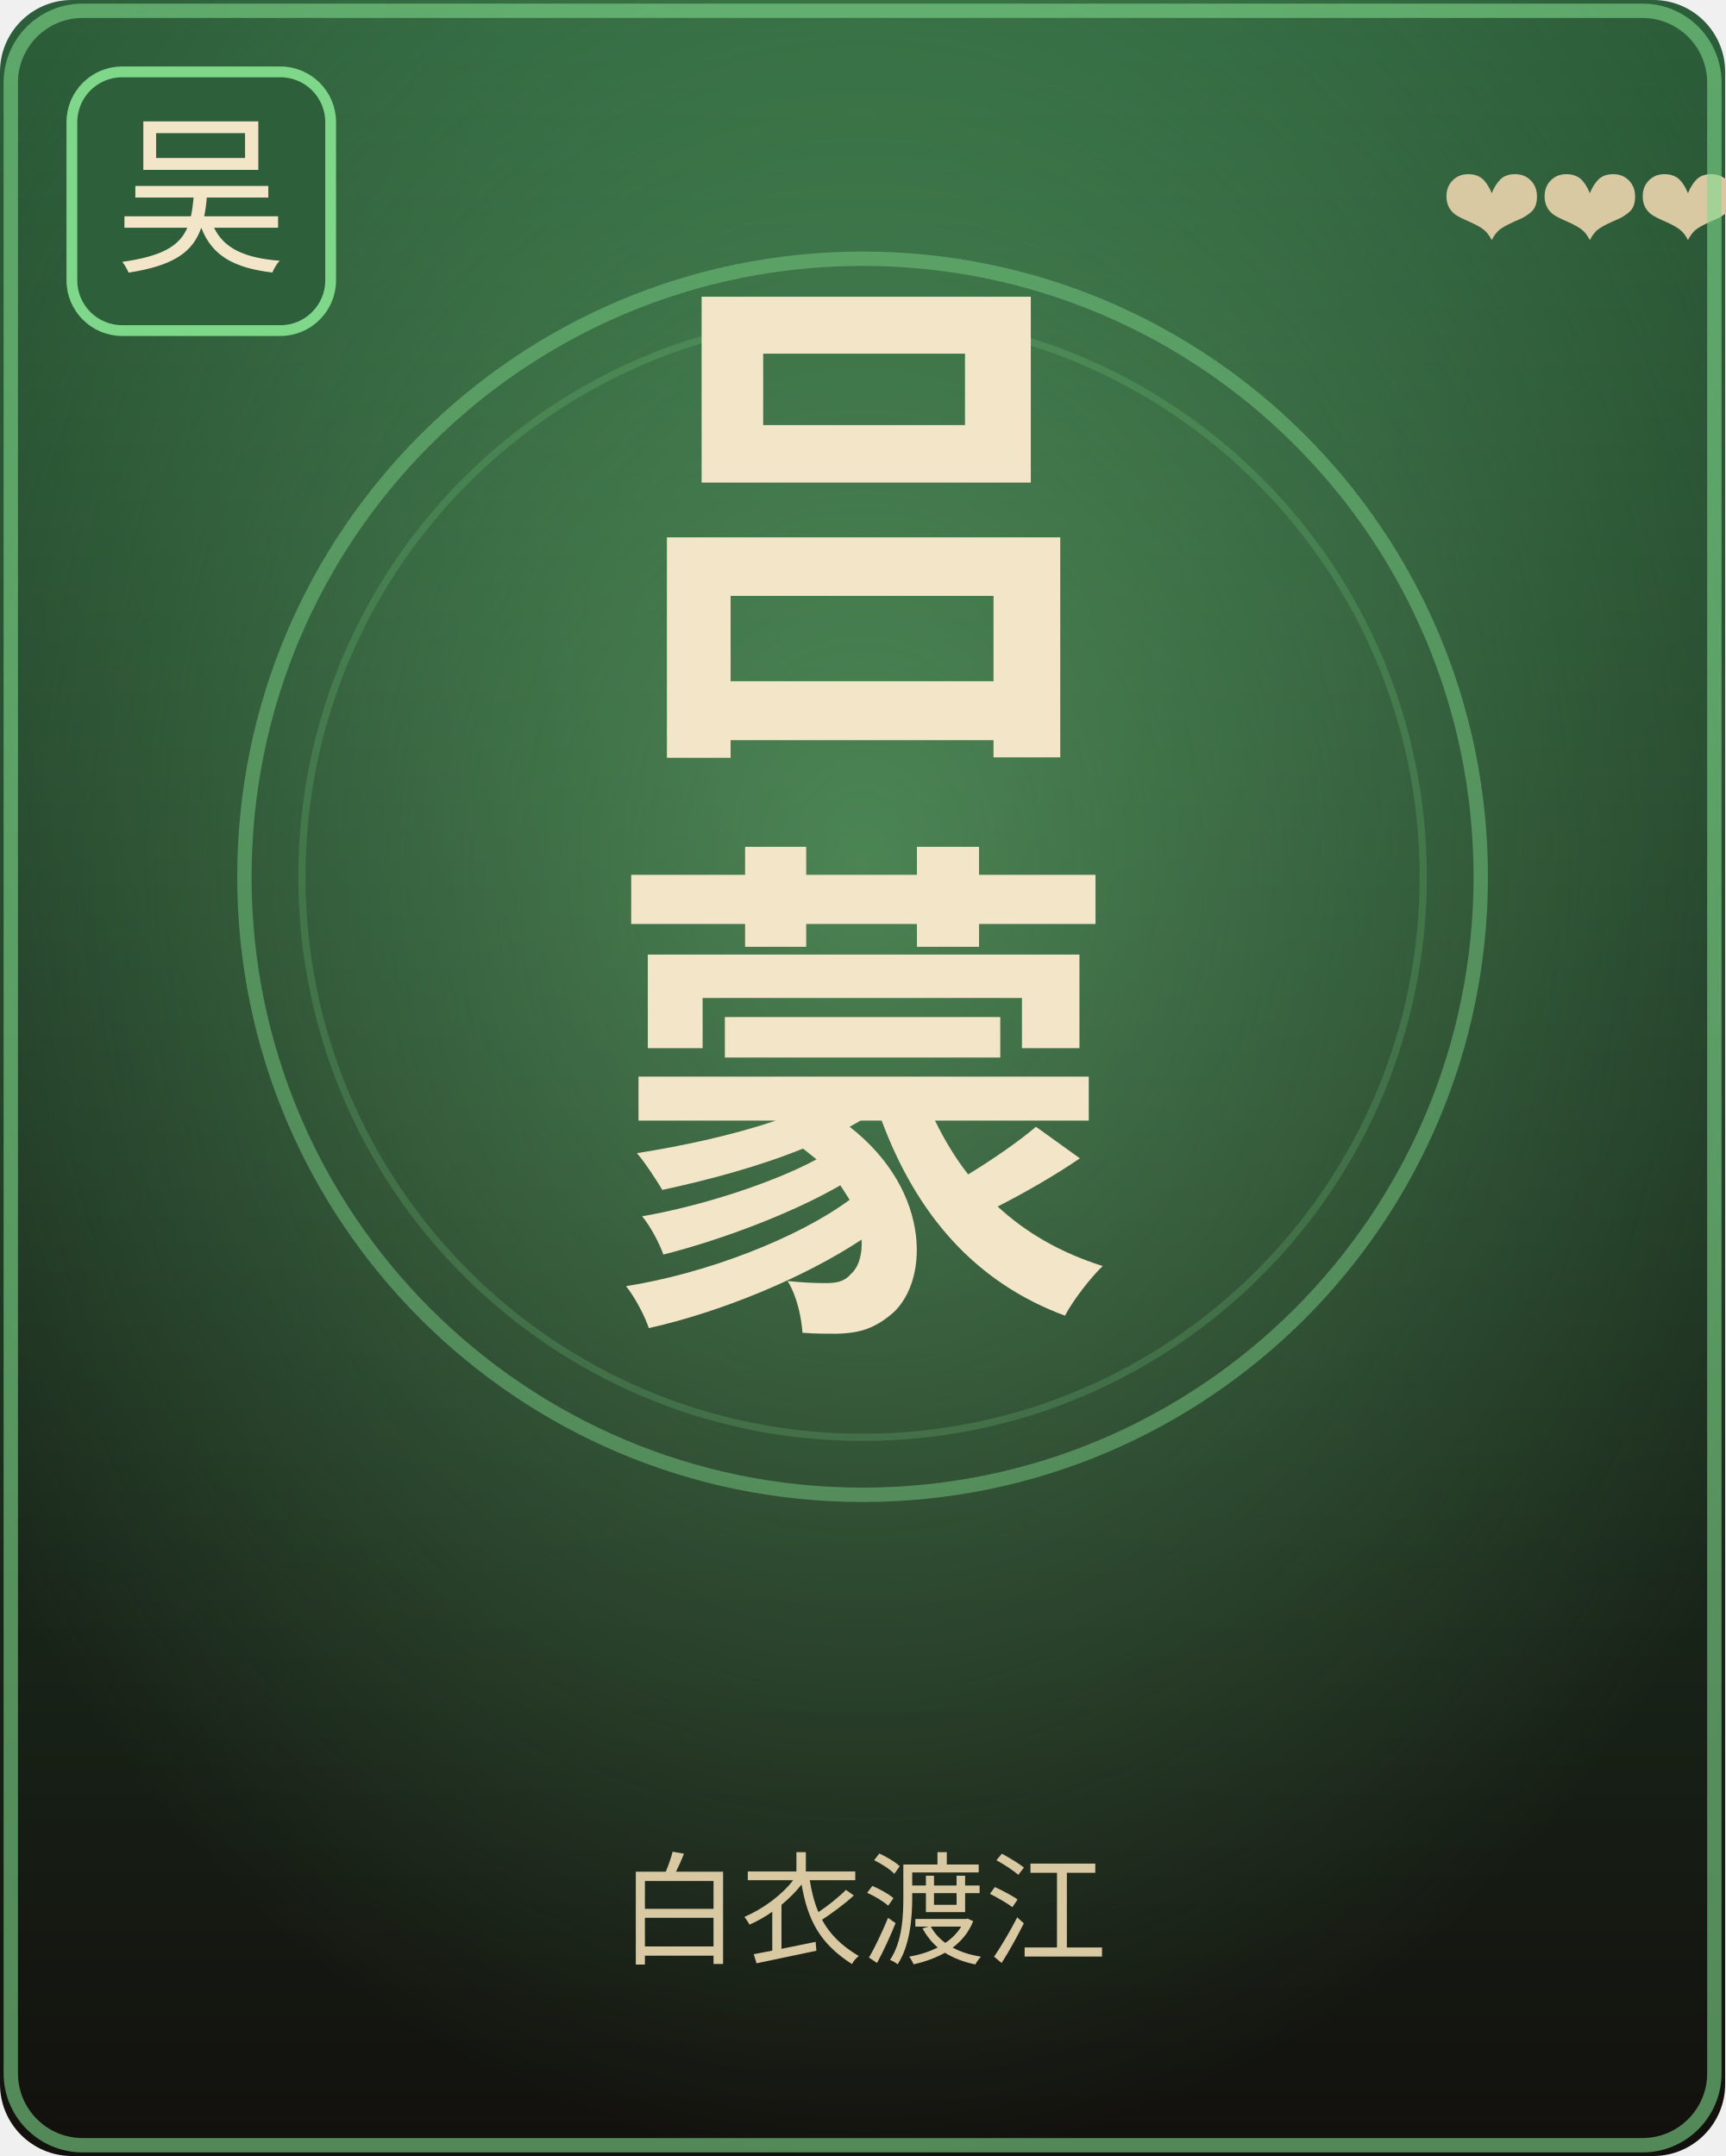
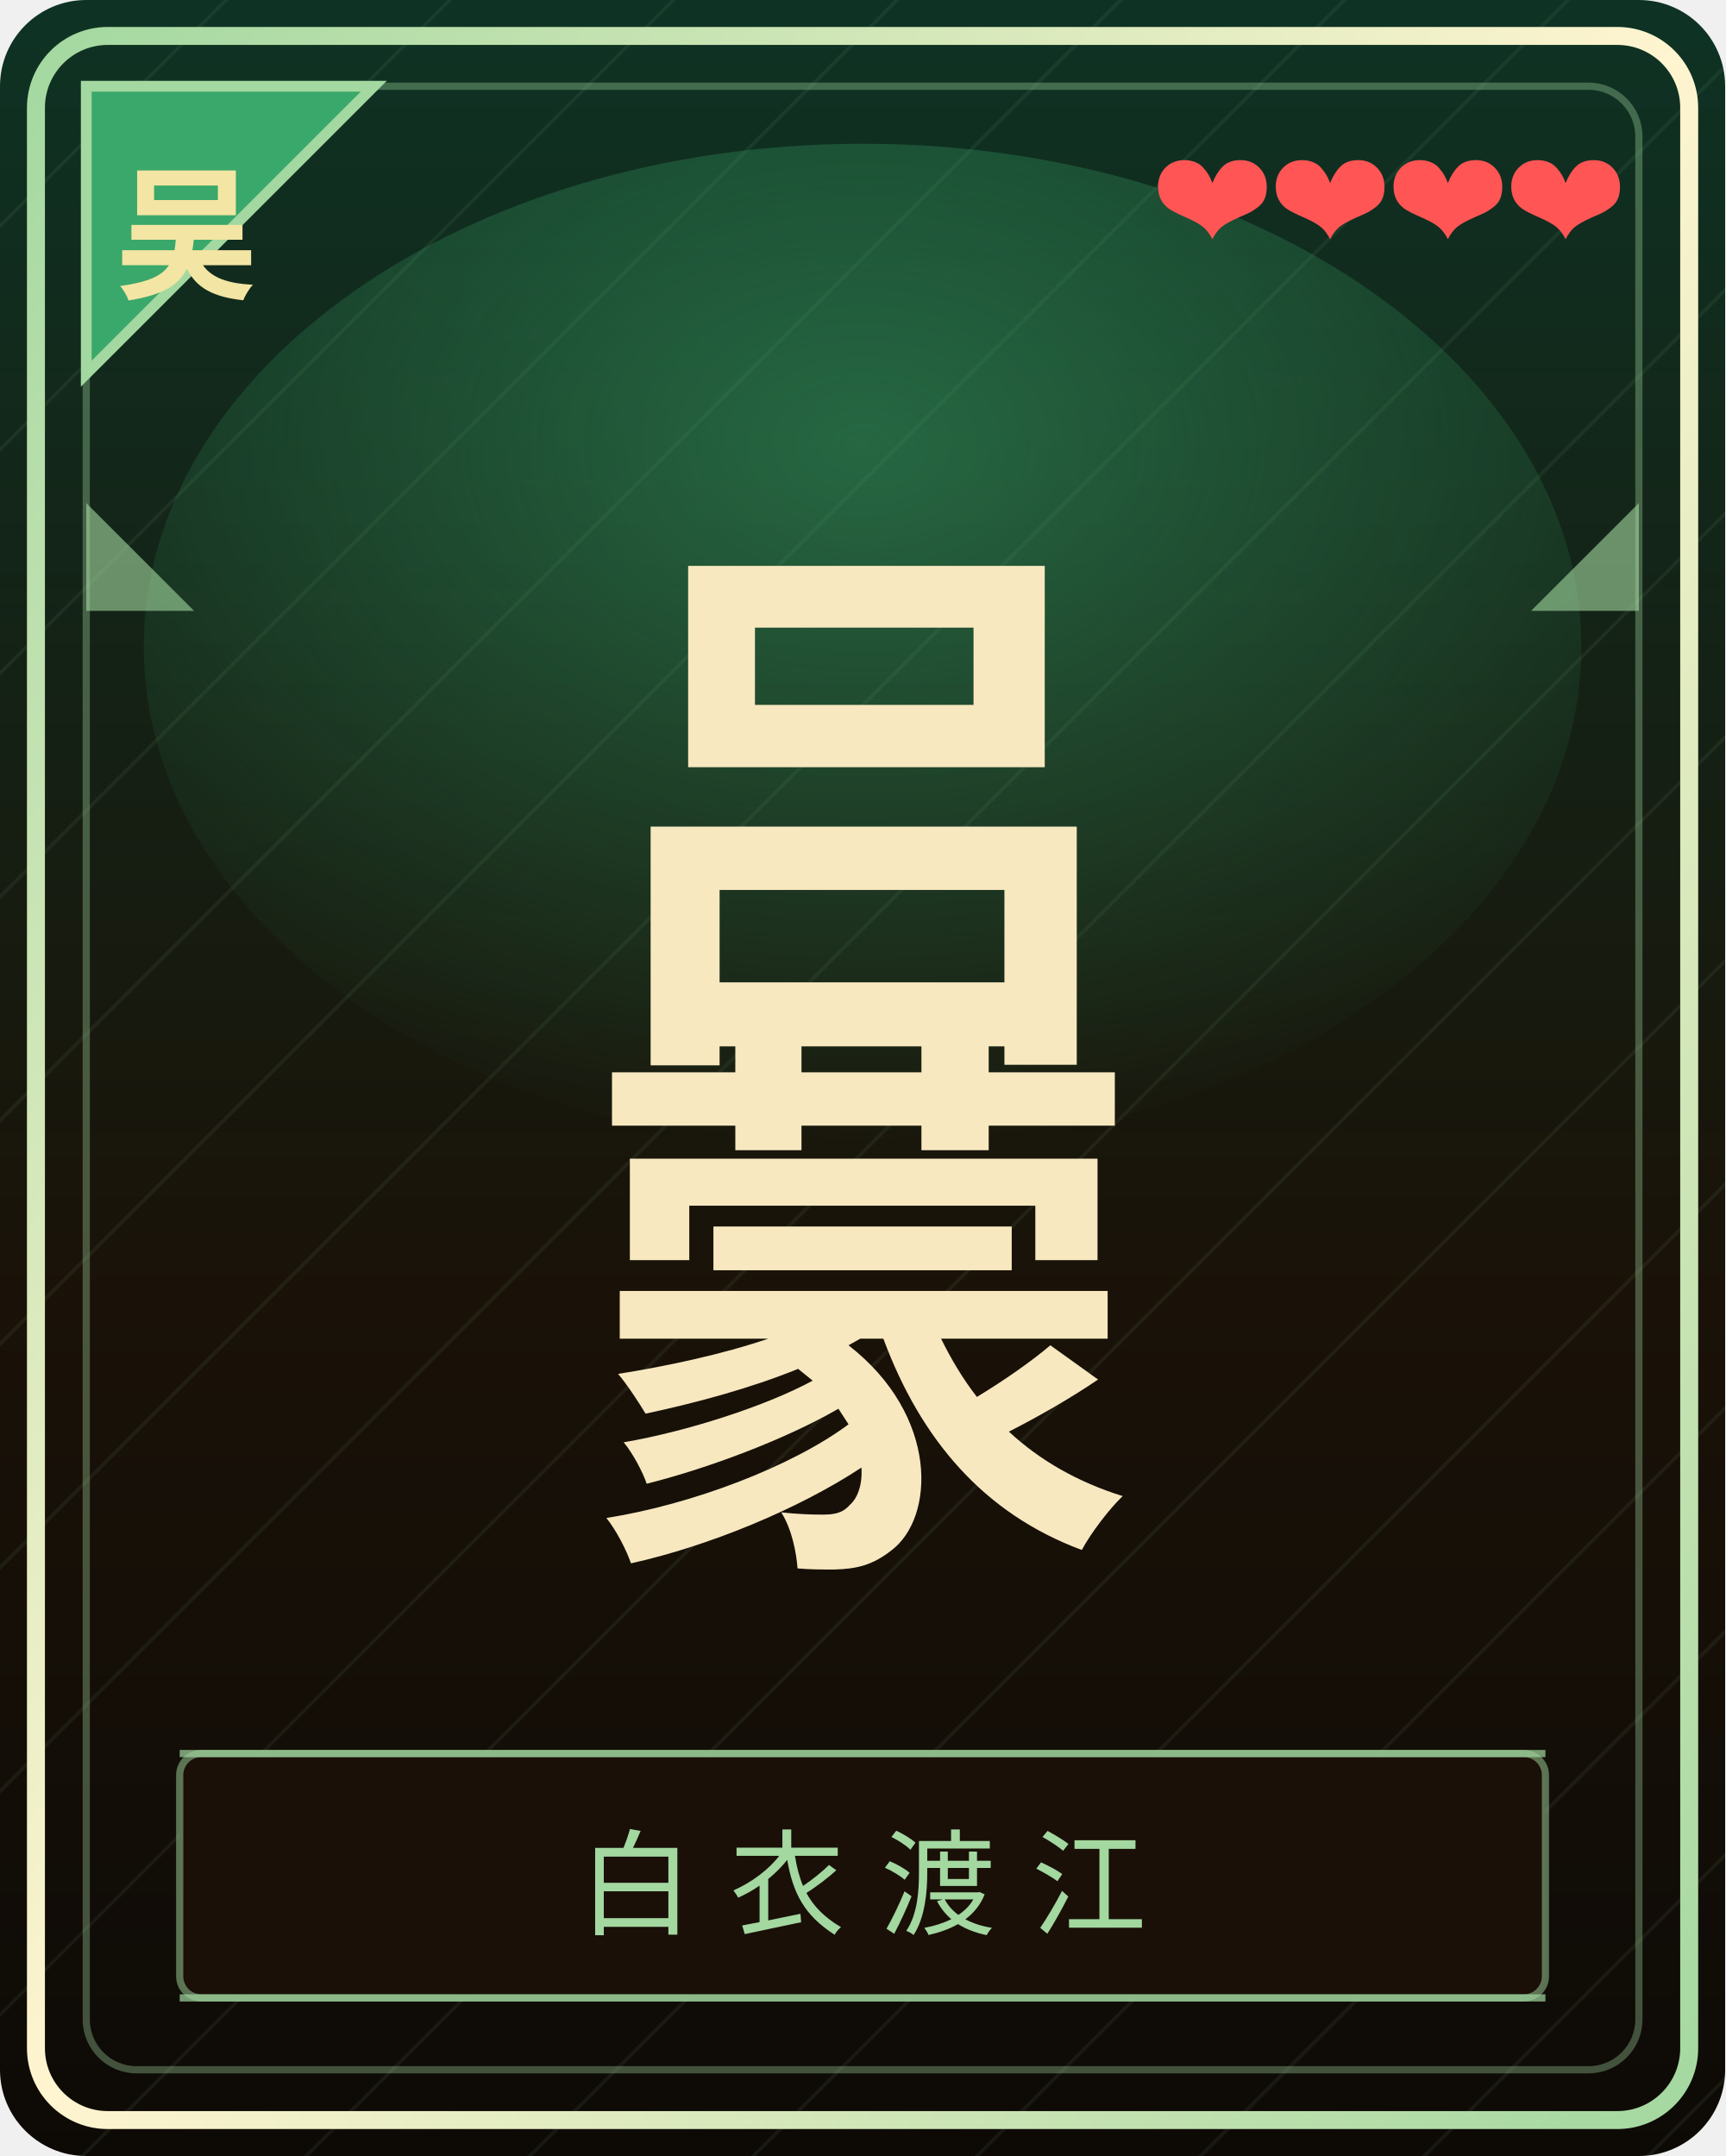
<svg xmlns="http://www.w3.org/2000/svg" width="240" height="300" viewBox="0 0 240 300">
  <defs>
    <linearGradient id="bg" x1="0" y1="0" x2="0" y2="1">
-       <stop offset="0" stop-color="#2c5f3a" />
-       <stop offset="1" stop-color="#12100d" />
+       <stop offset="0" stop-color="#0e3324" />
+       <stop offset="0.6" stop-color="#1a1208" />
+       <stop offset="1" stop-color="#0d0a06" />
    </linearGradient>
-     <radialGradient id="glow" cx="0.5" cy="0.4" r="0.6">
-       <stop offset="0" stop-color="#7fd88a" stop-opacity="0.45" />
-       <stop offset="1" stop-color="#7fd88a" stop-opacity="0" />
+     <linearGradient id="frame" x1="0" y1="0" x2="1" y2="1">
+       <stop offset="0" stop-color="#a3d8a0" />
+       <stop offset="0.5" stop-color="#fff5d0" />
+       <stop offset="1" stop-color="#a3d8a0" />
+     </linearGradient>
+     <radialGradient id="glow" cx="0.5" cy="0.3" r="0.7">
+       <stop offset="0" stop-color="#3aa86a" stop-opacity="0.5" />
+       <stop offset="1" stop-color="#3aa86a" stop-opacity="0" />
    </radialGradient>
-     <style>
-       .name { font-family: 'STKaiti','KaiTi','STSong',serif; fill: #f3e6c8; text-anchor: middle; font-weight: bold; }
-       .sub { font-family: 'STKaiti','KaiTi','STSong',serif; fill: #d8c9a3; text-anchor: middle; }
-     </style>
+     <pattern id="bgPattern" patternUnits="userSpaceOnUse" width="22" height="22" patternTransform="rotate(45)">
+       <line x1="0" y1="0" x2="0" y2="22" stroke="#a3d8a0" stroke-opacity="0.07" stroke-width="1" />
+     </pattern>
  </defs>
-   <rect width="240" height="300" rx="10" fill="url(#bg)" />
-   <rect width="240" height="300" rx="10" fill="url(#glow)" />
-   <circle cx="120" cy="122" r="86" fill="none" stroke="#7fd88a" stroke-opacity="0.45" stroke-width="2" />
-   <circle cx="120" cy="122" r="78" fill="none" stroke="#7fd88a" stroke-opacity="0.2" stroke-width="1" />
-   <rect x="10" y="10" width="36" height="36" rx="7" fill="#2c5f3a" stroke="#7fd88a" stroke-width="1.5" />
-   <text x="28" y="36" font-size="24" class="sub" fill="#fff" text-anchor="middle" style="fill:#f3e6c8">吴</text>
-   <text x="228" y="34" font-size="15" class="sub" text-anchor="end">❤❤❤❤</text>
-   <text x="120" y="99.04" class="name" font-size="72">吕</text>
-   <text x="120" y="179.04" class="name" font-size="72">蒙</text>
-   <text x="120" y="272" font-size="17" class="sub">白衣渡江</text>
-   <rect x="1.5" y="1.5" width="237" height="297" rx="10" fill="none" stroke="#7fd88a" stroke-opacity="0.6" stroke-width="2" />
+   <rect width="240" height="300" rx="12" fill="url(#bg)" />
+   <rect width="240" height="300" rx="12" fill="url(#bgPattern)" />
+   <ellipse cx="120" cy="90" rx="100" ry="70" fill="url(#glow)" />
+   <rect x="5" y="5" width="230" height="290" rx="10" fill="none" stroke="url(#frame)" stroke-width="2.5" />
+   <rect x="12" y="12" width="216" height="276" rx="7" fill="none" stroke="#a3d8a0" stroke-opacity="0.35" stroke-width="1" />
+   <polygon points="12,12 52,12 12,52" fill="#3aa86a" stroke="#a3d8a0" stroke-width="1.5" />
+   <text x="26" y="40" font-size="20" text-anchor="middle" font-family="STKaiti,KaiTi,serif" font-weight="bold" fill="#f3e5a3">吴</text>
+   <text x="226" y="34" font-size="18" text-anchor="end" fill="#ff5555">❤❤❤❤</text>
+   <text x="120" y="141.3" text-anchor="middle" font-size="78" font-family="STKaiti,KaiTi,STSong,serif" font-weight="bold" fill="#f7e8c0" style="text-shadow:0 2px 8px rgba(0,0,0,.7);letter-spacing:3px">吕</text>
+   <text x="120" y="211.3" text-anchor="middle" font-size="78" font-family="STKaiti,KaiTi,STSong,serif" font-weight="bold" fill="#f7e8c0" style="text-shadow:0 2px 8px rgba(0,0,0,.7);letter-spacing:3px">蒙</text>
+   <rect x="25" y="244" width="190" height="34" rx="3" fill="#1a1008" stroke="#a3d8a0" stroke-opacity="0.5" />
+   <line x1="25" y1="244" x2="215" y2="244" stroke="#a3d8a0" stroke-opacity="0.7" />
+   <line x1="25" y1="278" x2="215" y2="278" stroke="#a3d8a0" stroke-opacity="0.7" />
+   <text x="120" y="268" text-anchor="middle" font-size="16" font-family="STKaiti,KaiTi,STSong,serif" letter-spacing="5px" fill="#a3d8a0">白衣渡江</text>
+   <path d="M12 70 L12 85 L27 85 Z" fill="#a3d8a0" opacity="0.6" />
+   <path d="M228 70 L228 85 L213 85 Z" fill="#a3d8a0" opacity="0.6" />
</svg>
